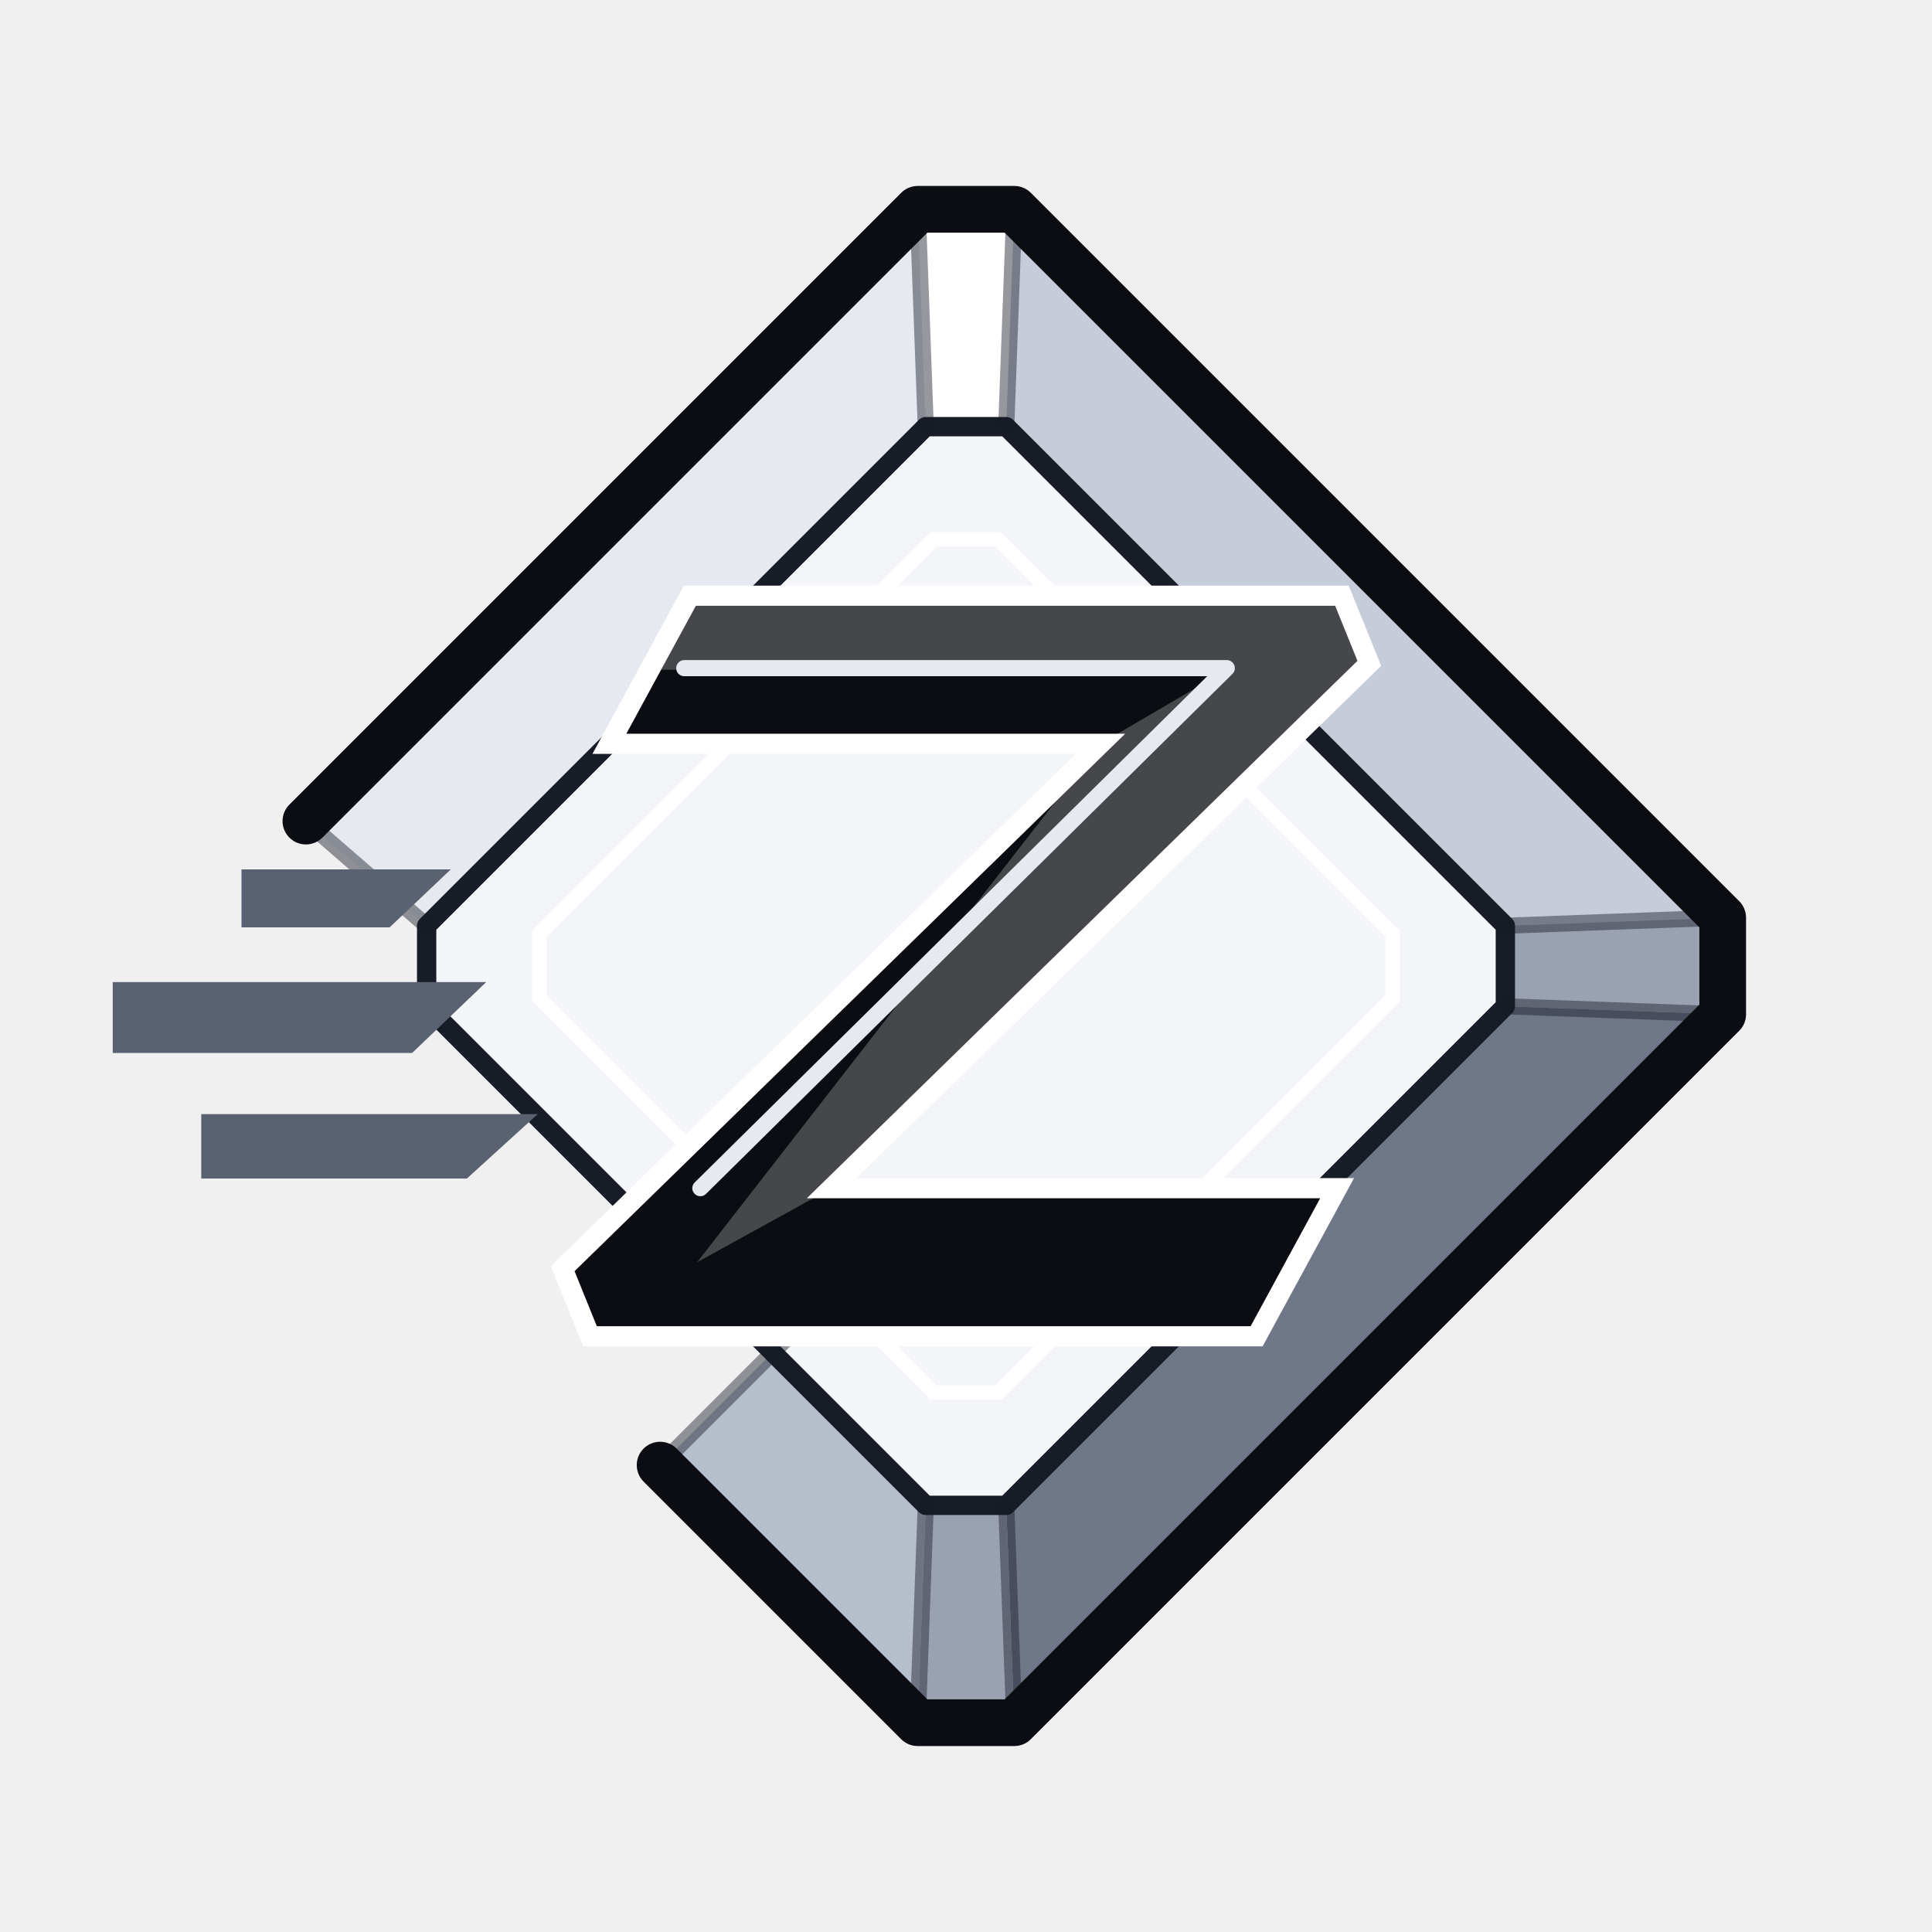
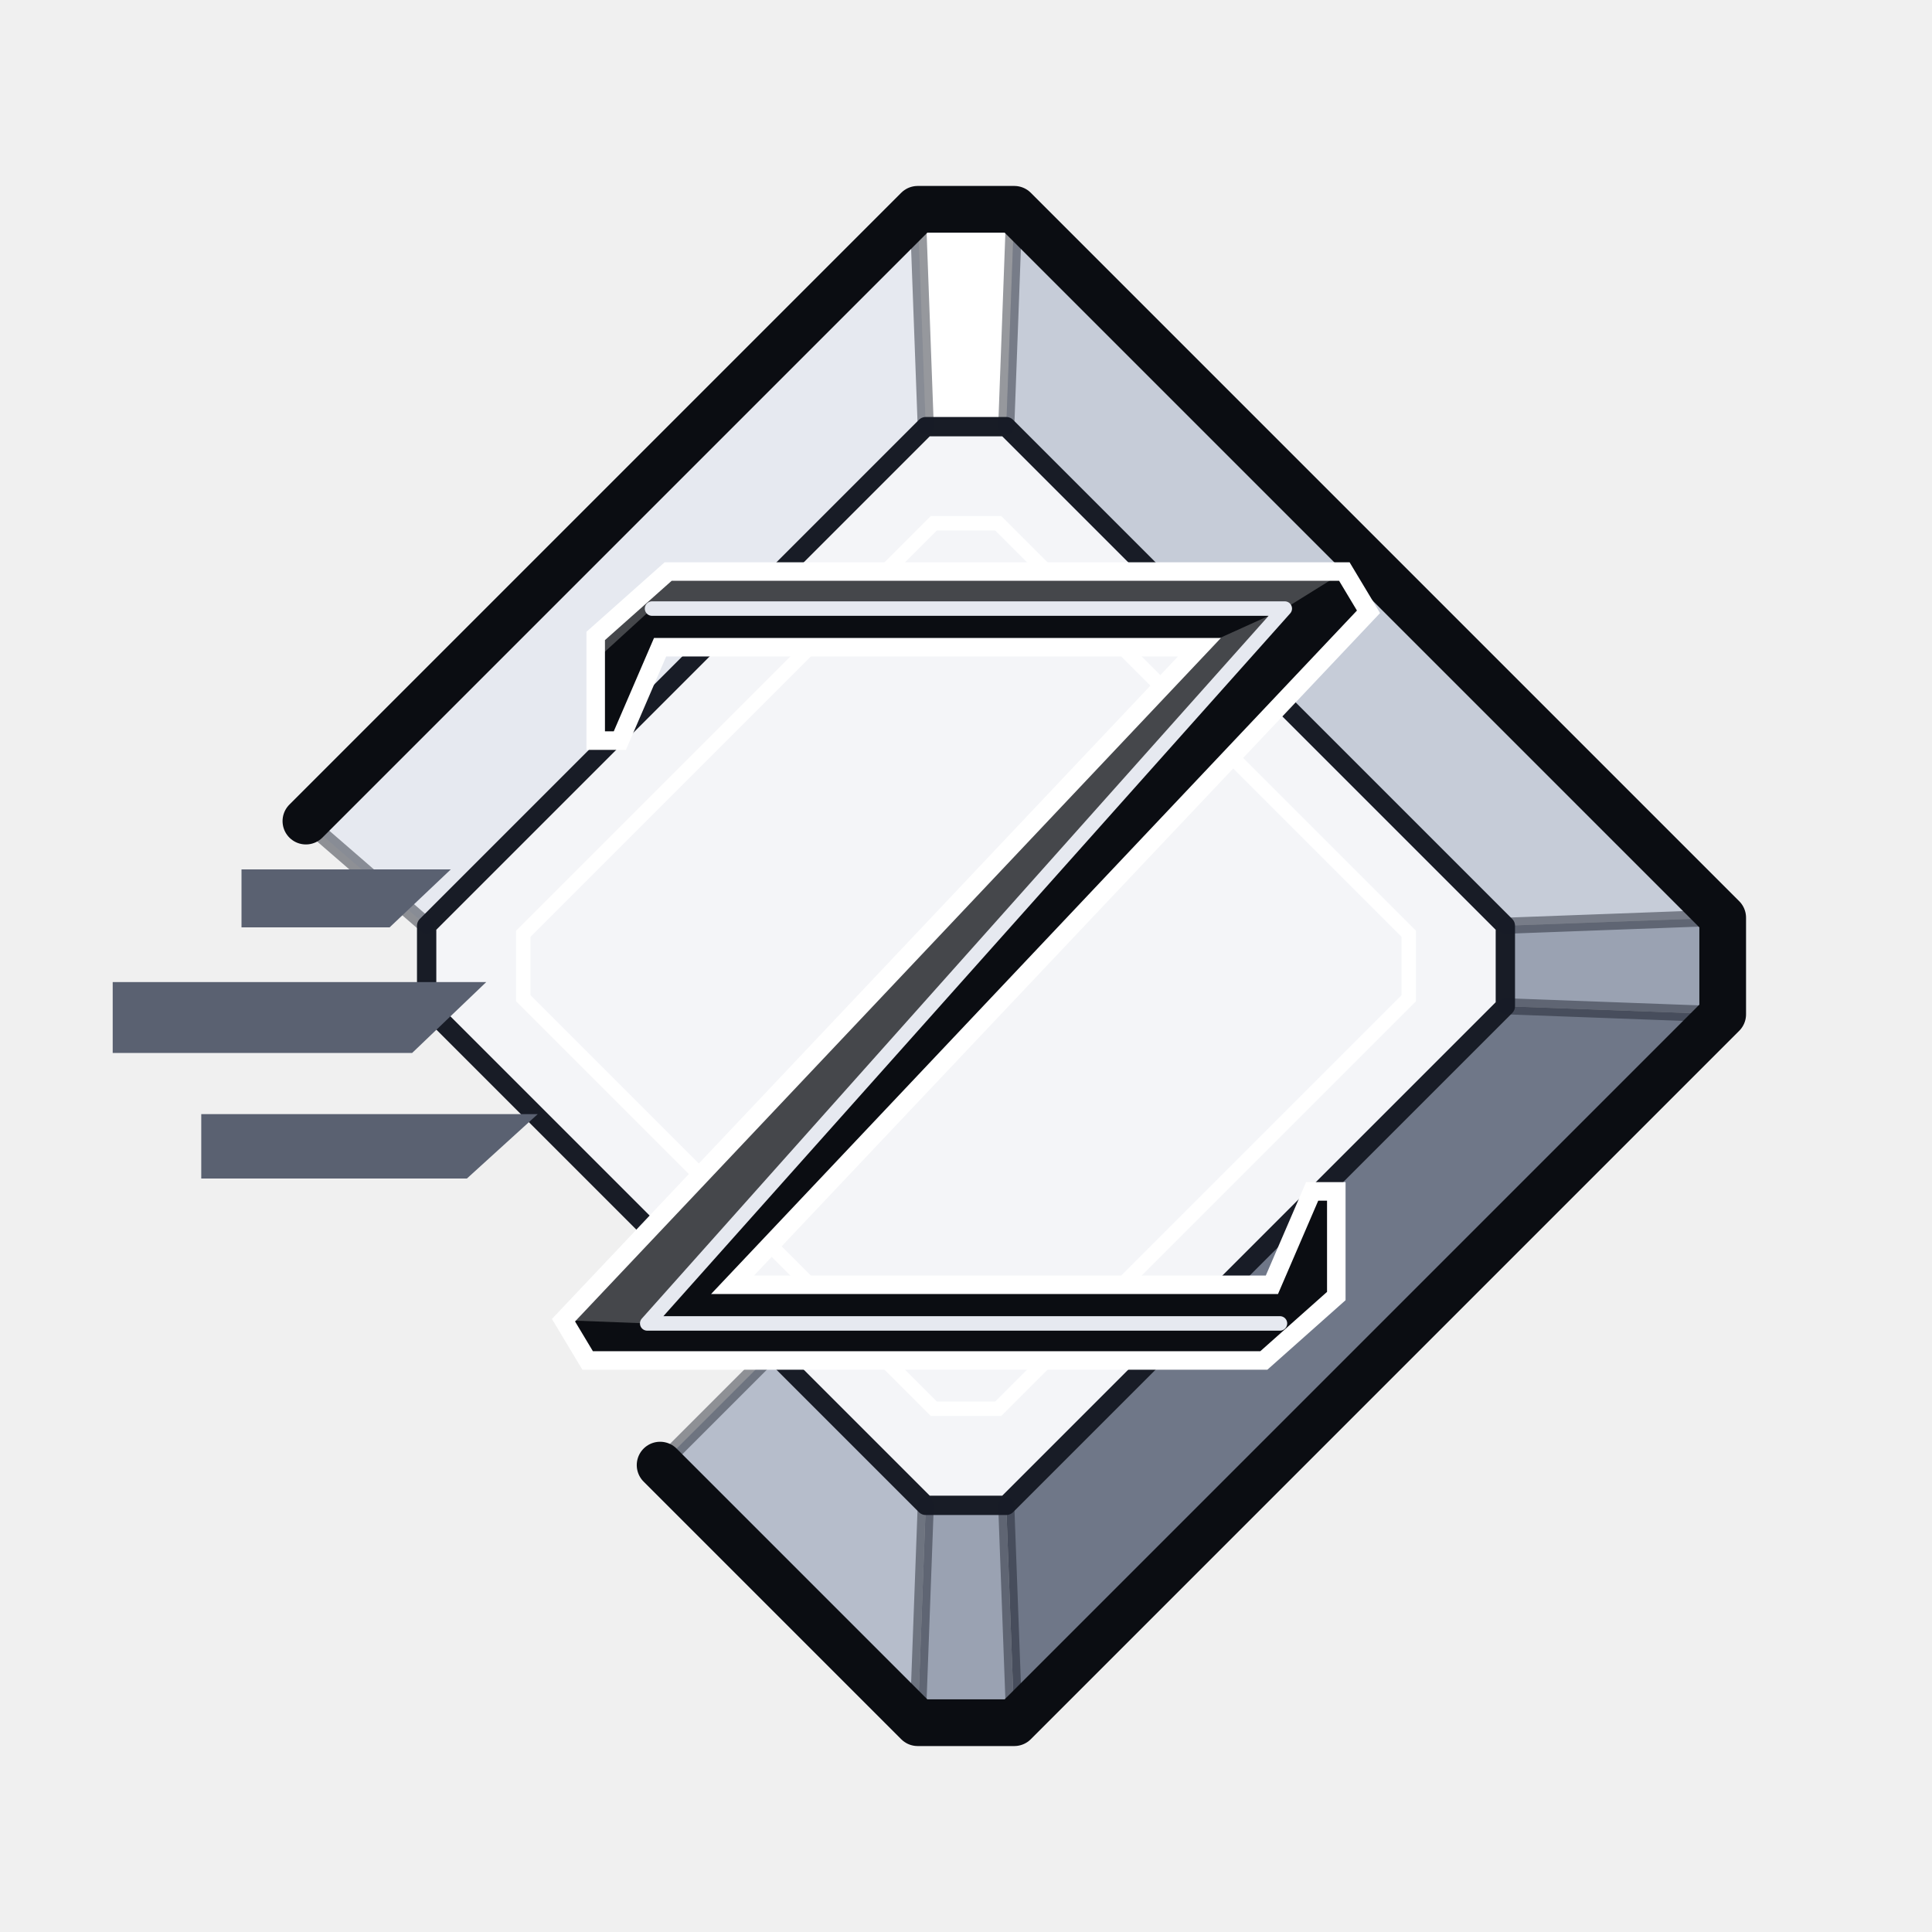
<svg xmlns="http://www.w3.org/2000/svg" viewBox="0 0 120 120" width="240" height="240" role="img" aria-label="Zaphyrel Monocromo">
  <polygon points="19,51 57,13 57.5,26.5 26.5,57.5" fill="#E6E9F0" />
  <polygon points="57,13 63,13 62.5,26.5 57.5,26.5" fill="#FFFFFF" />
  <polygon points="63,13 107,57 93.5,57.5 62.5,26.5" fill="#C6CCD8" />
  <polygon points="107,57 107,63 93.5,62.5 93.5,57.5" fill="#9AA2B2" />
  <polygon points="107,63 63,107 62.5,93.5 93.5,62.5" fill="#6F7788" />
  <polygon points="63,107 57,107 57.5,93.5 62.5,93.5" fill="#9AA2B2" />
  <polygon points="57,107 41,91 49.5,82.5 57.5,93.5" fill="#B6BDCB" />
  <polygon points="57.5,26.5 62.5,26.5 93.5,57.5 93.5,62.5 62.5,93.5 57.5,93.5 26.5,62.5 26.5,57.5" fill="#F4F5F8" stroke="#181C26" stroke-width="1.2" stroke-linejoin="round" />
-   <polygon points="58,33.5 62,33.5 86.5,58 86.5,62 62,86.5 58,86.5 33.5,62 33.5,58" fill="none" stroke="#FFFFFF" stroke-width="0.9" />
+   <polygon points="58,32.5 62,32.5 87.5,58 87.5,62 62,87.5 58,87.5 32.5,62 32.5,58" fill="none" stroke="#FFFFFF" stroke-width="0.9" />
  <path d="M 57 13 L 57.5 26.5 M 63 13 L 62.5 26.5 M 107 57 L 93.5 57.5 M 107 63 L 93.5 62.5 M 63 107 L 62.5 93.5 M 57 107 L 57.5 93.5 M 19 51 L 26.5 57.5 M 41 91 L 49.5 82.5" fill="none" stroke="#181C26" stroke-width="1" stroke-opacity=".45" stroke-linecap="round" />
  <path d="M 19 51 L 57 13 L 63 13 L 107 57 L 107 63 L 63 107 L 57 107 L 41 91" fill="none" stroke="#0B0D12" stroke-width="2.9" stroke-linecap="round" stroke-linejoin="round" />
  <path d="M 15 54 H 28 L 24.2 57.6 H 15 Z M 7 61 H 30.2 L 25.6 65.4 H 7 Z M 12.5 69.2 H 33.4 L 29 73.2 H 12.5 Z" fill="#5A6171" />
-   <path d="M 42.85 37 H 83.35 L 85.05 41.2 L 51.65 73.8 H 83.05 L 78.05 83 H 36.65 L 34.95 78.8 L 68.35 46.2 H 37.85 Z" fill="#0B0D12" stroke="#FFFFFF" stroke-width="1.25" stroke-linejoin="miter" />
-   <path d="M 42.85 37 H 83.35 L 76.2 41.6 H 40.3 Z M 83.35 37 L 85.05 41.2 L 51.65 73.8 L 43.3 78.4 L 68.35 46.2 L 76.2 41.6 Z" fill="#FFFFFF" opacity=".24" />
-   <path d="M 42.5 41.5 H 76.2 L 43.5 73.8" fill="none" stroke="#E6E9F0" stroke-width="1" stroke-linecap="round" stroke-linejoin="round" />
+   <path d="M 37 46 V 39.5 L 41.5 35.5 H 83.5 L 85 38 L 45.5 79.8 H 79 L 81.5 74 H 83 V 80.5 L 78.5 84.5 H 36.5 L 35 82 L 74.5 40.2 H 41 L 38.5 46 Z" fill="#0B0D12" stroke="#FFFFFF" stroke-width="1.15" stroke-linejoin="miter" />
+   <path d="M 37 39.5 L 41.5 35.5 H 83.5 L 79.8 37.8 H 40.5 L 37 41 Z M 74.5 40.2 L 79.8 37.8 L 40.2 82.2 L 35 82 Z" fill="#FFFFFF" opacity=".24" />
+   <path d="M 40.5 37.8 H 79.8 L 40.2 82.2 H 79.5" fill="none" stroke="#E6E9F0" stroke-width="0.9" stroke-linecap="round" stroke-linejoin="round" />
</svg>
